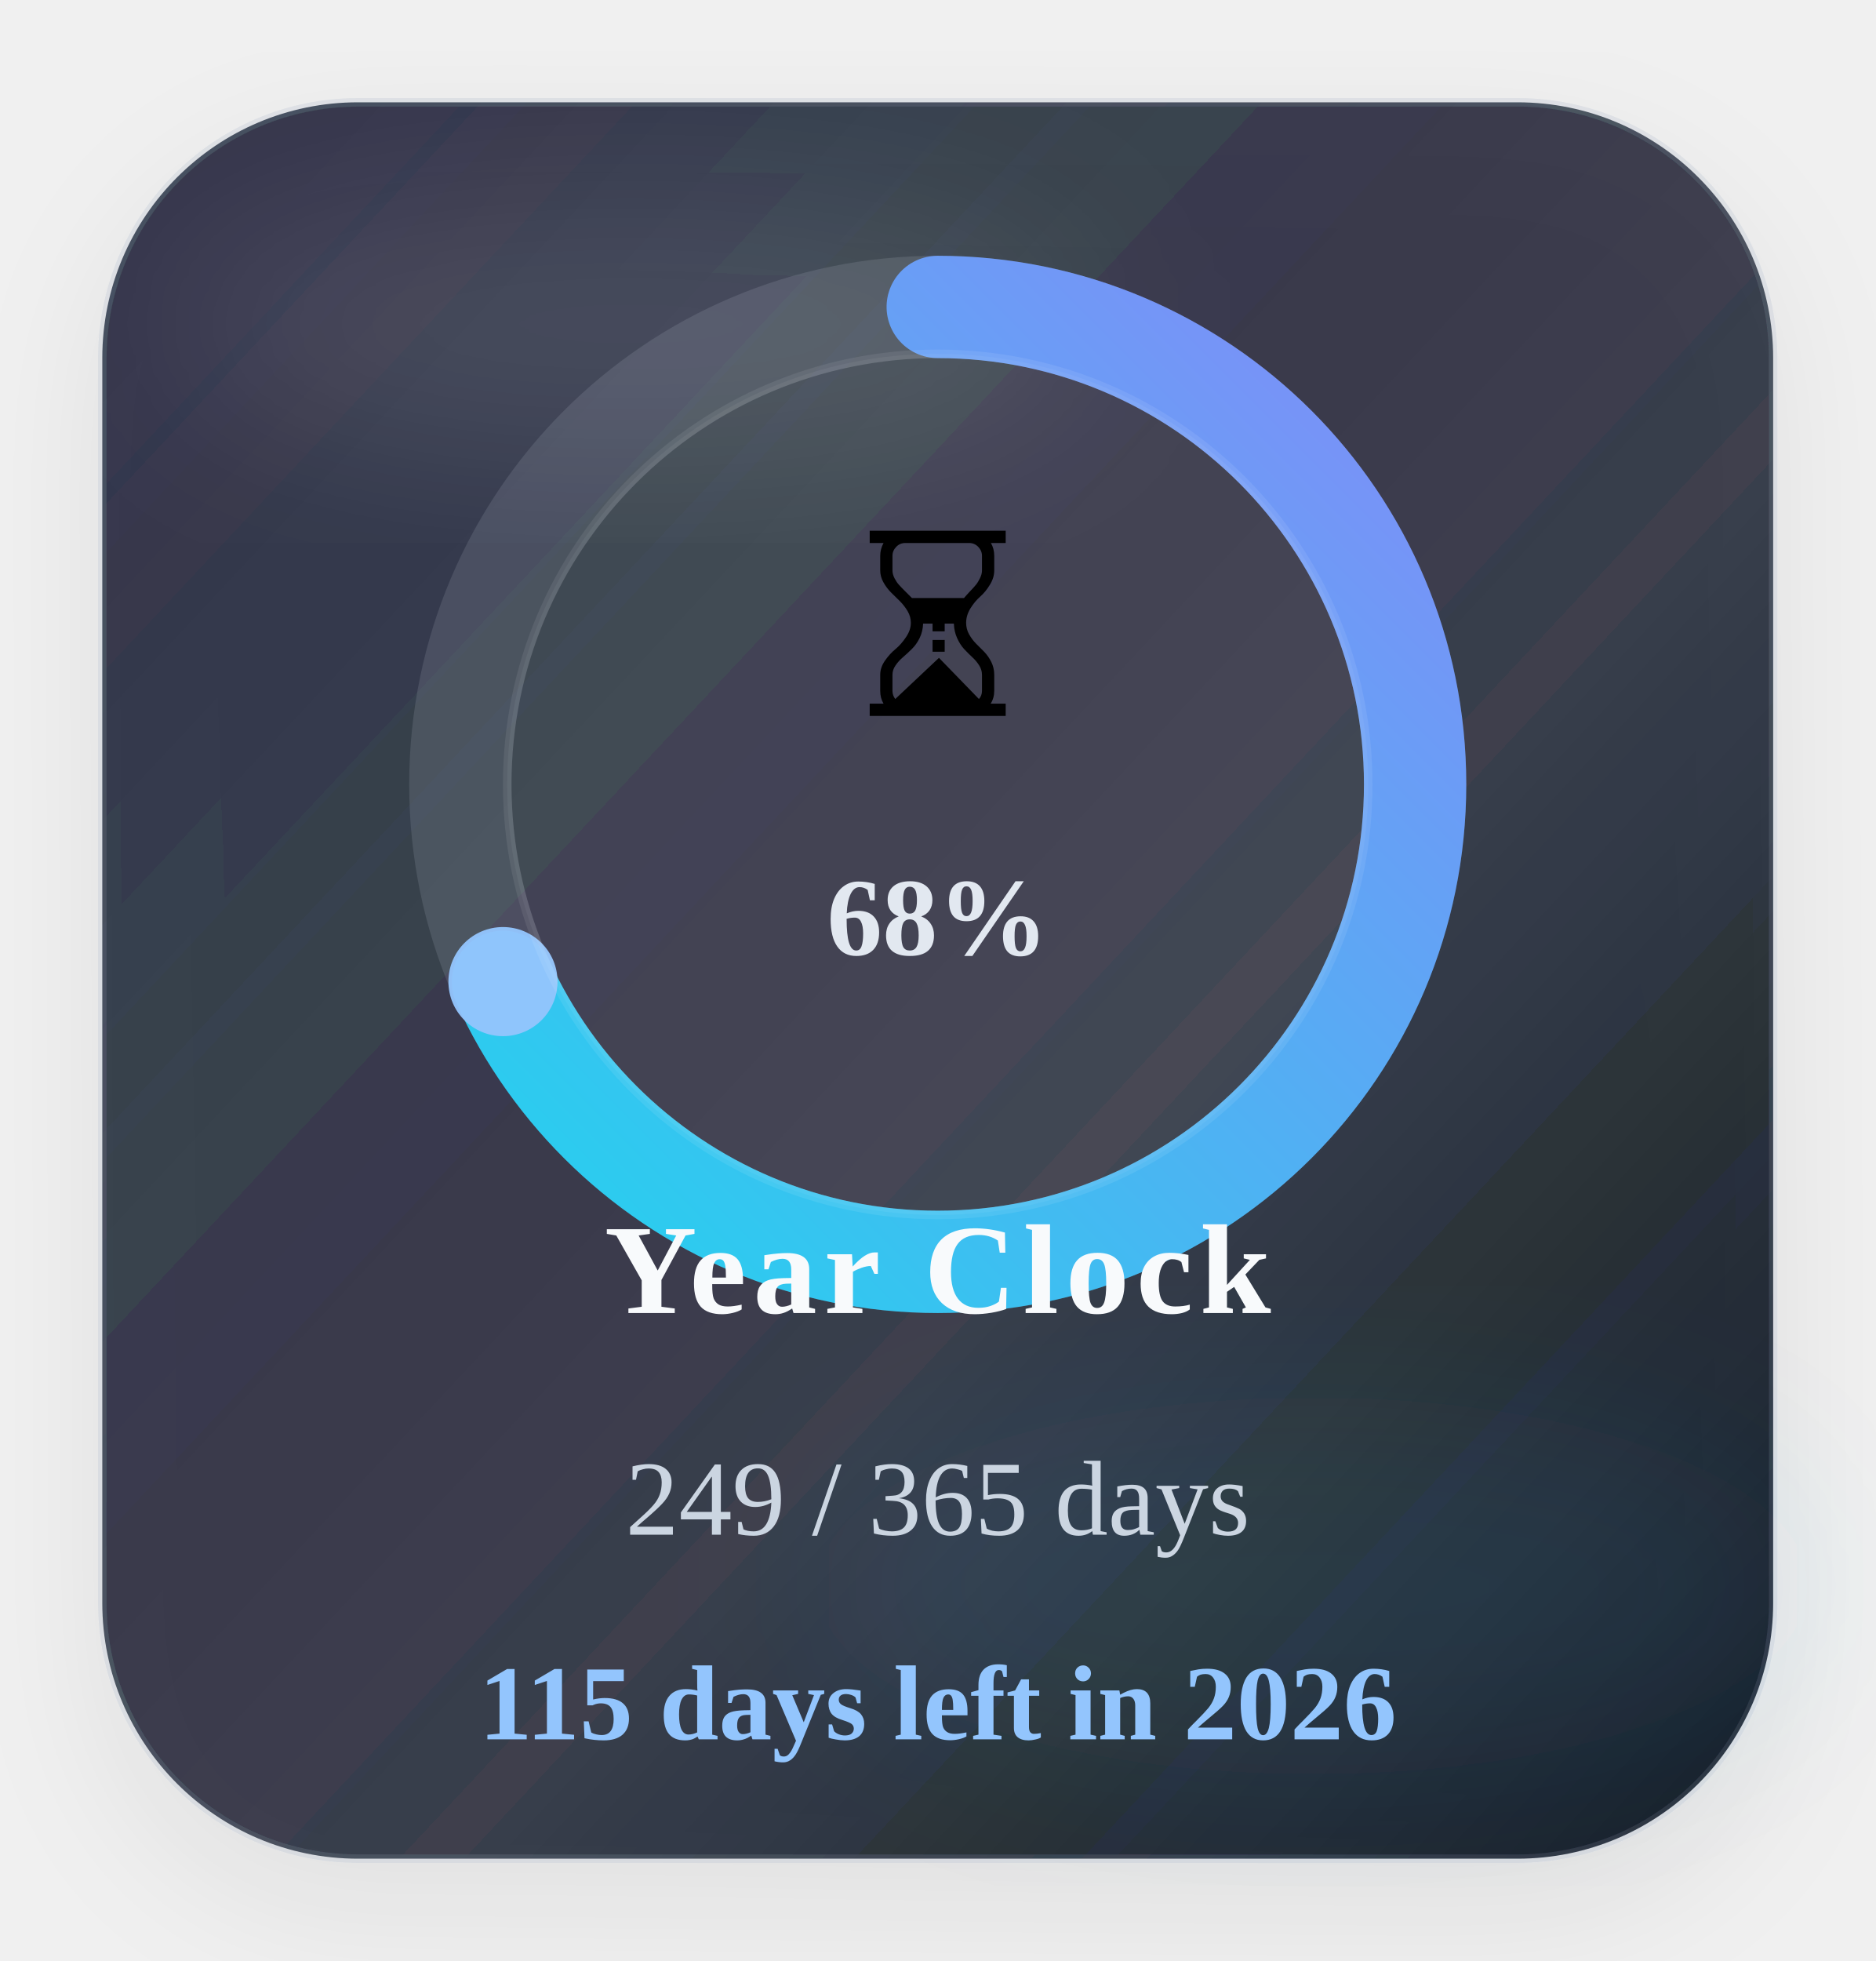
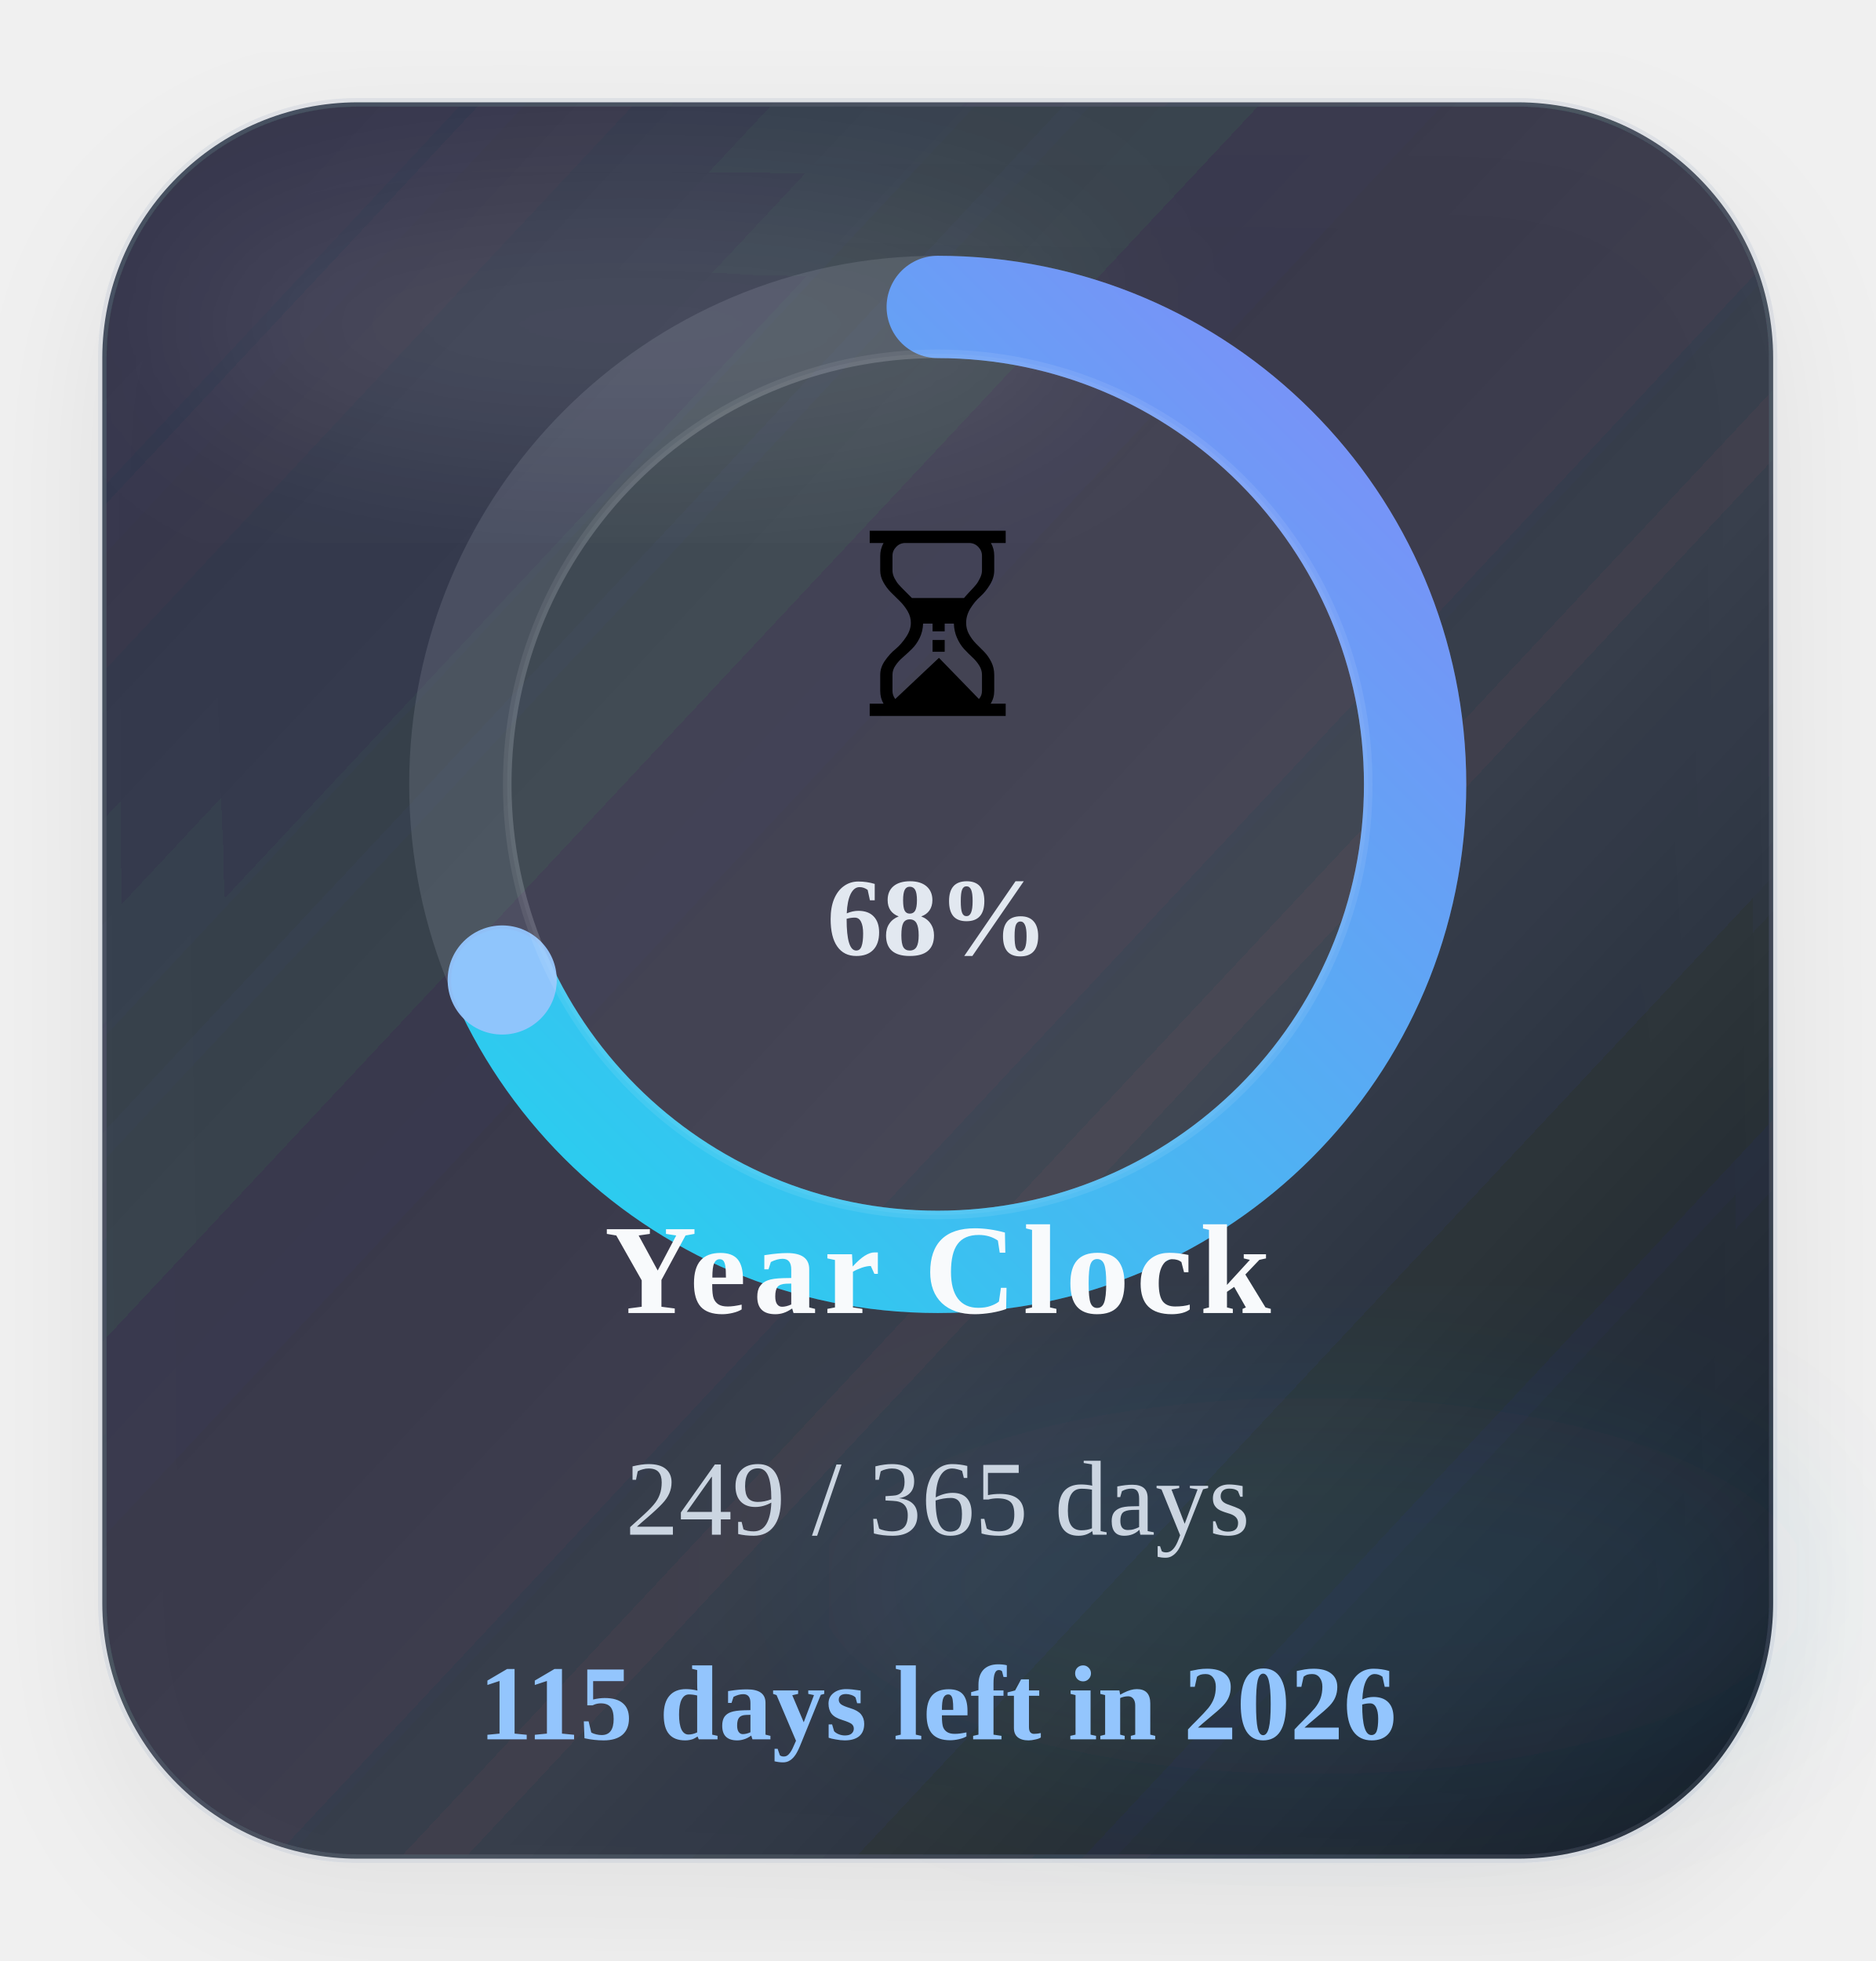
<svg xmlns="http://www.w3.org/2000/svg" width="220" height="230" viewBox="0 0 220 230" role="img" aria-label="Time progress for 2026">
  <defs>
    <linearGradient id="timeGradient" x1="0%" y1="0%" x2="100%" y2="100%">
      <stop offset="0%" stop-color="#22d3ee" />
      <stop offset="100%" stop-color="#818cf8" />
    </linearGradient>
    <linearGradient id="timeCard" x1="0%" y1="0%" x2="100%" y2="100%">
      <stop offset="0%" stop-color="#1c2537" stop-opacity="0.88" />
      <stop offset="60%" stop-color="#111827" stop-opacity="0.8" />
      <stop offset="100%" stop-color="#0b1220" stop-opacity="0.96" />
    </linearGradient>
    <filter id="timeShadow" x="-25%" y="-25%" width="150%" height="150%">
      <feDropShadow dx="0" dy="6" stdDeviation="8" flood-color="#020617" flood-opacity="0.08" />
    </filter>
    <filter id="timeBlur" x="-30%" y="-30%" width="160%" height="160%">
      <feGaussianBlur stdDeviation="10" />
    </filter>
  </defs>
  <rect x="12" y="12" width="196" height="206" rx="30" fill="url(#timeCard)" stroke="#94a3b8" stroke-opacity="0.18" filter="url(#timeShadow)" />
  <ellipse cx="74" cy="38" rx="54" ry="16" fill="#ffffff" fill-opacity="0.09" filter="url(#timeBlur)" />
  <ellipse cx="154" cy="186" rx="58" ry="22" fill="#38bdf8" fill-opacity="0.08" filter="url(#timeBlur)" />
  <circle class="ring-track" cx="110" cy="92" r="56" fill="none" stroke="#cbd5e1" stroke-opacity="0.14" stroke-width="12" />
-   <circle class="progress-ring" cx="110" cy="92" r="56" fill="none" stroke="url(#timeGradient)" stroke-width="12" stroke-linecap="round" stroke-dasharray="351.86" stroke-dashoffset="111.81" data-target-offset="111.81" data-ring-length="351.86" transform="rotate(-90 110 92)" />
-   <circle class="progress-endcap" cx="59.00" cy="115.13" r="6.4" fill="#93c5fd" fill-opacity="0.96" data-center-x="110" data-center-y="92" data-radius="56" data-target-angle="155.5999" />
+   <circle class="progress-ring" cx="110" cy="92" r="56" fill="none" stroke="url(#timeGradient)" stroke-width="12" stroke-linecap="round" stroke-dasharray="351.86" stroke-dashoffset="111.60" data-target-offset="111.60" data-ring-length="351.86" transform="rotate(-90 110 92)" />
+   <circle class="progress-endcap" cx="58.91" cy="114.94" r="6.4" fill="#93c5fd" fill-opacity="0.96" data-center-x="110" data-center-y="92" data-radius="56" data-target-angle="155.8157" />
  <circle class="ring-core" cx="110" cy="92" r="50.5" fill="#ffffff" fill-opacity="0.05" stroke="#ffffff" stroke-opacity="0.08" />
  <text class="progress-emoji" x="110" y="84" text-anchor="middle" font-size="30">⏳</text>
  <text class="progress-percent" x="110" y="112" text-anchor="middle" font-size="13" font-weight="700" fill="#e2e8f0">68%</text>
  <text class="progress-label" x="110" y="154" text-anchor="middle" font-size="15" font-weight="700" letter-spacing="0.8" fill="#f8fafc">Year Clock</text>
  <text class="progress-value" x="110" y="180" text-anchor="middle" font-size="12.5" fill="#cbd5e1">249 / 365 days</text>
  <text class="progress-status" data-status-state="remaining" x="110" y="204" text-anchor="middle" font-size="12.5" font-weight="700" fill="#93c5fd">115 days left in 2026</text>
</svg>
